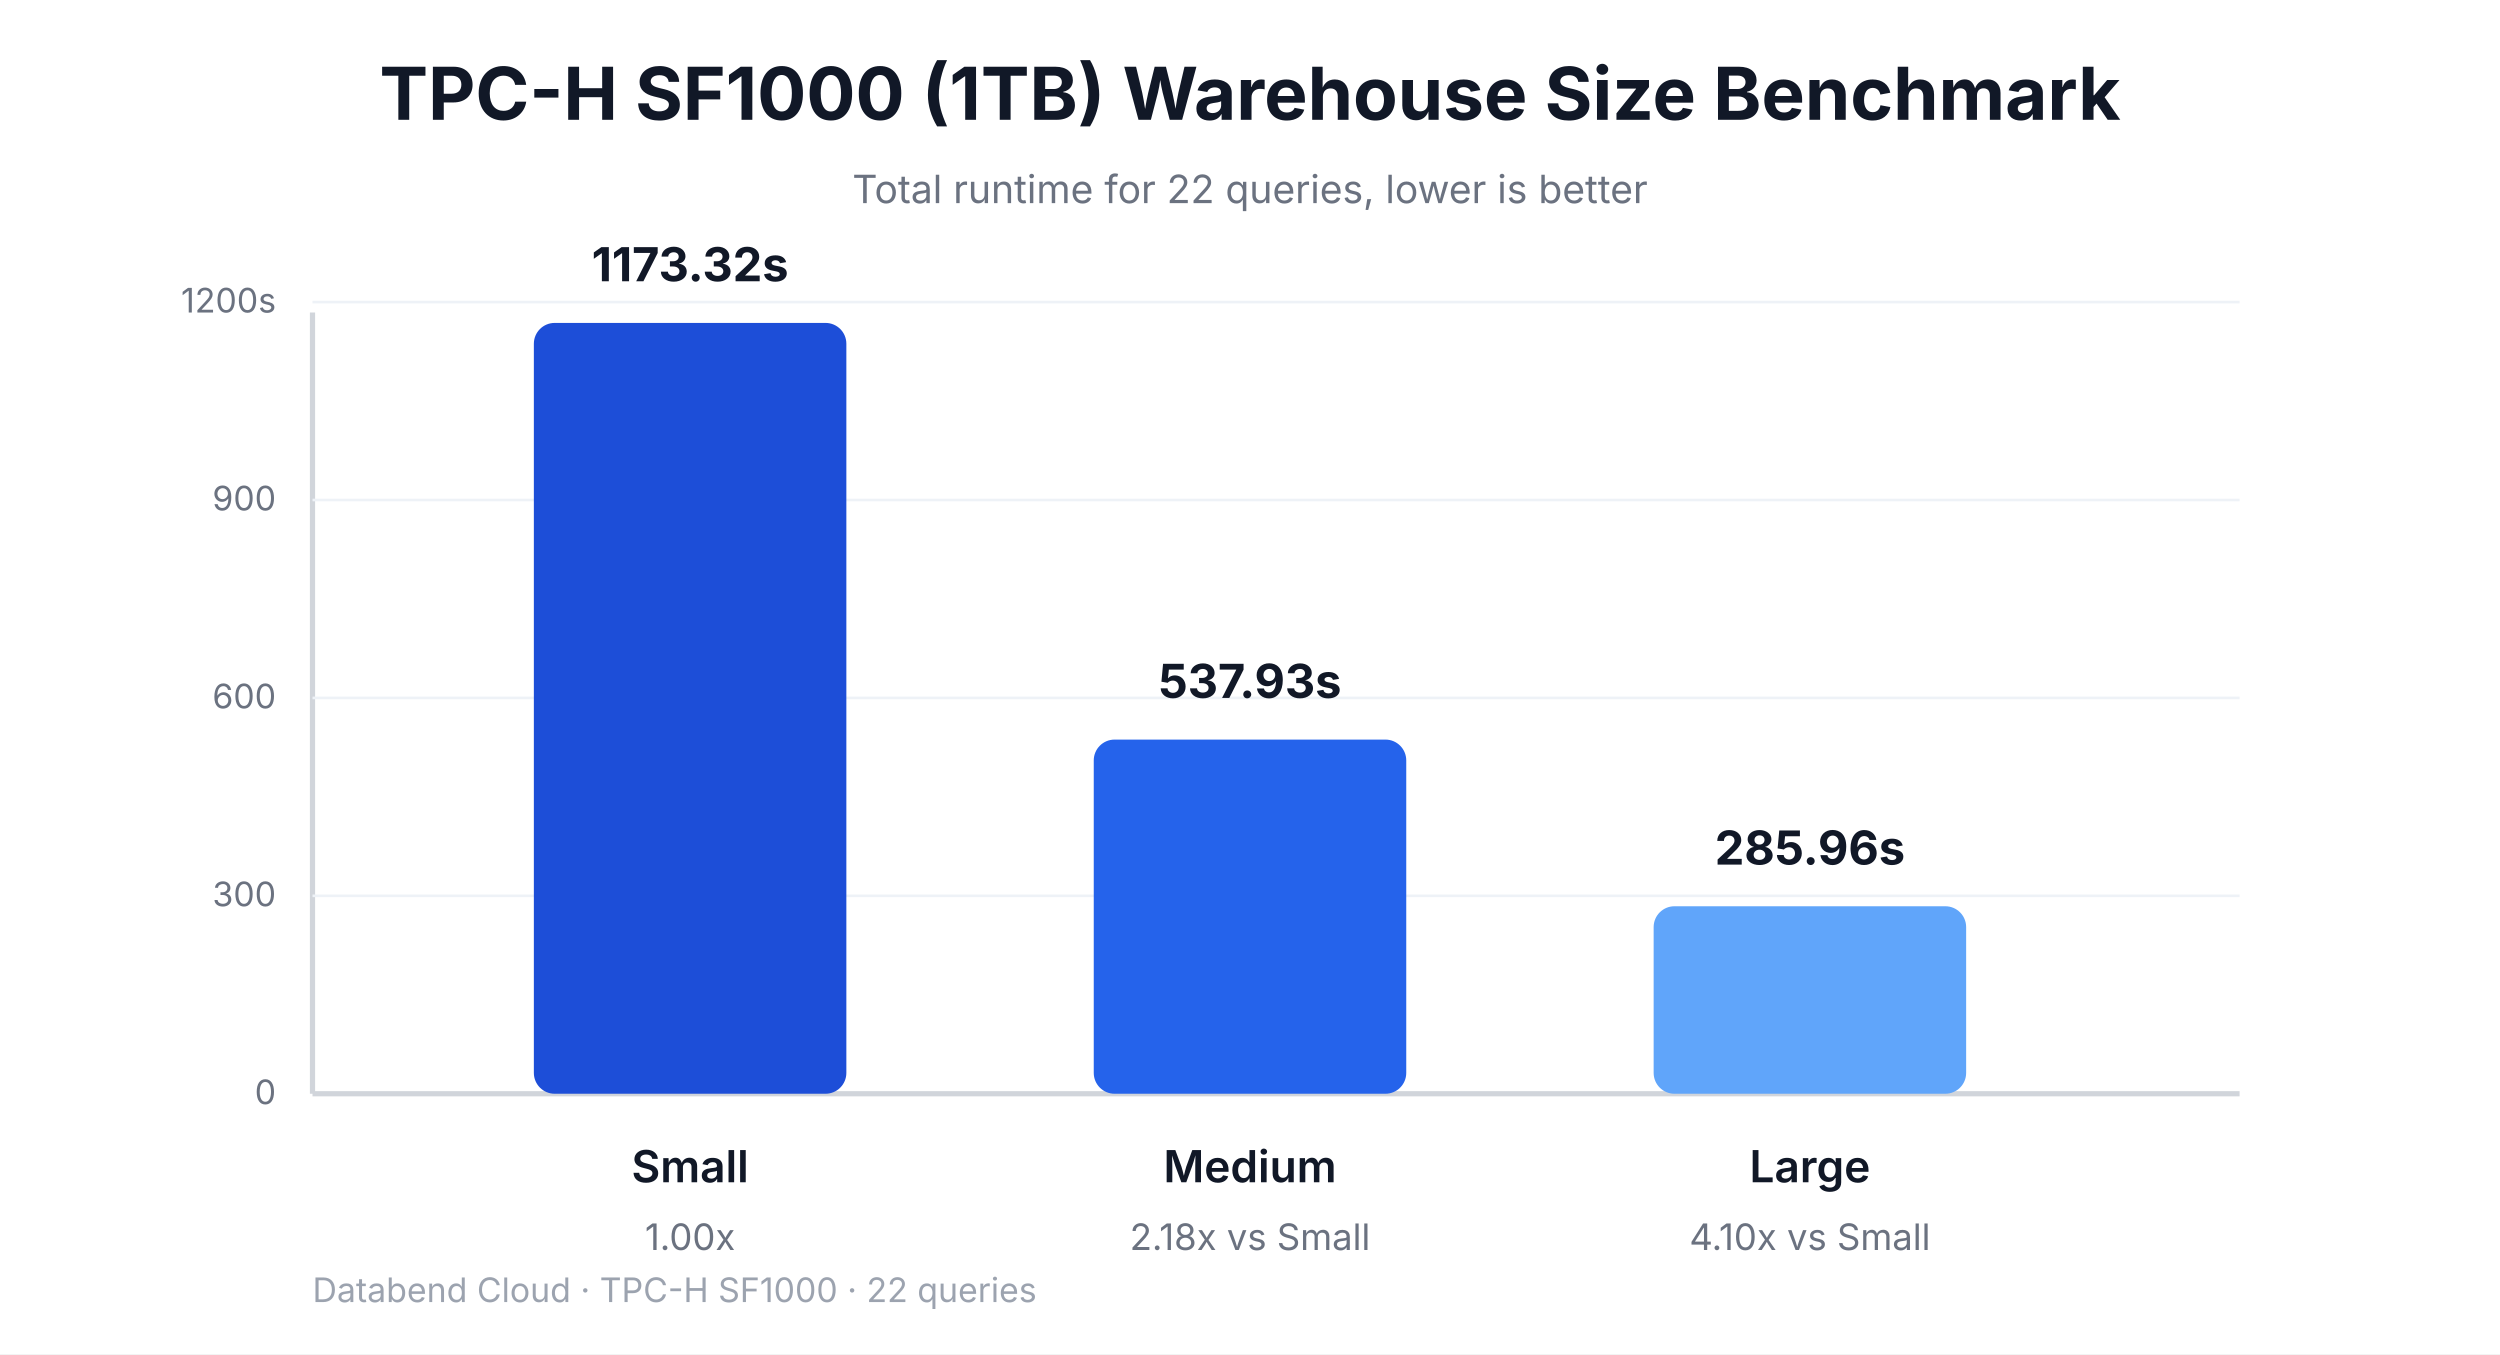
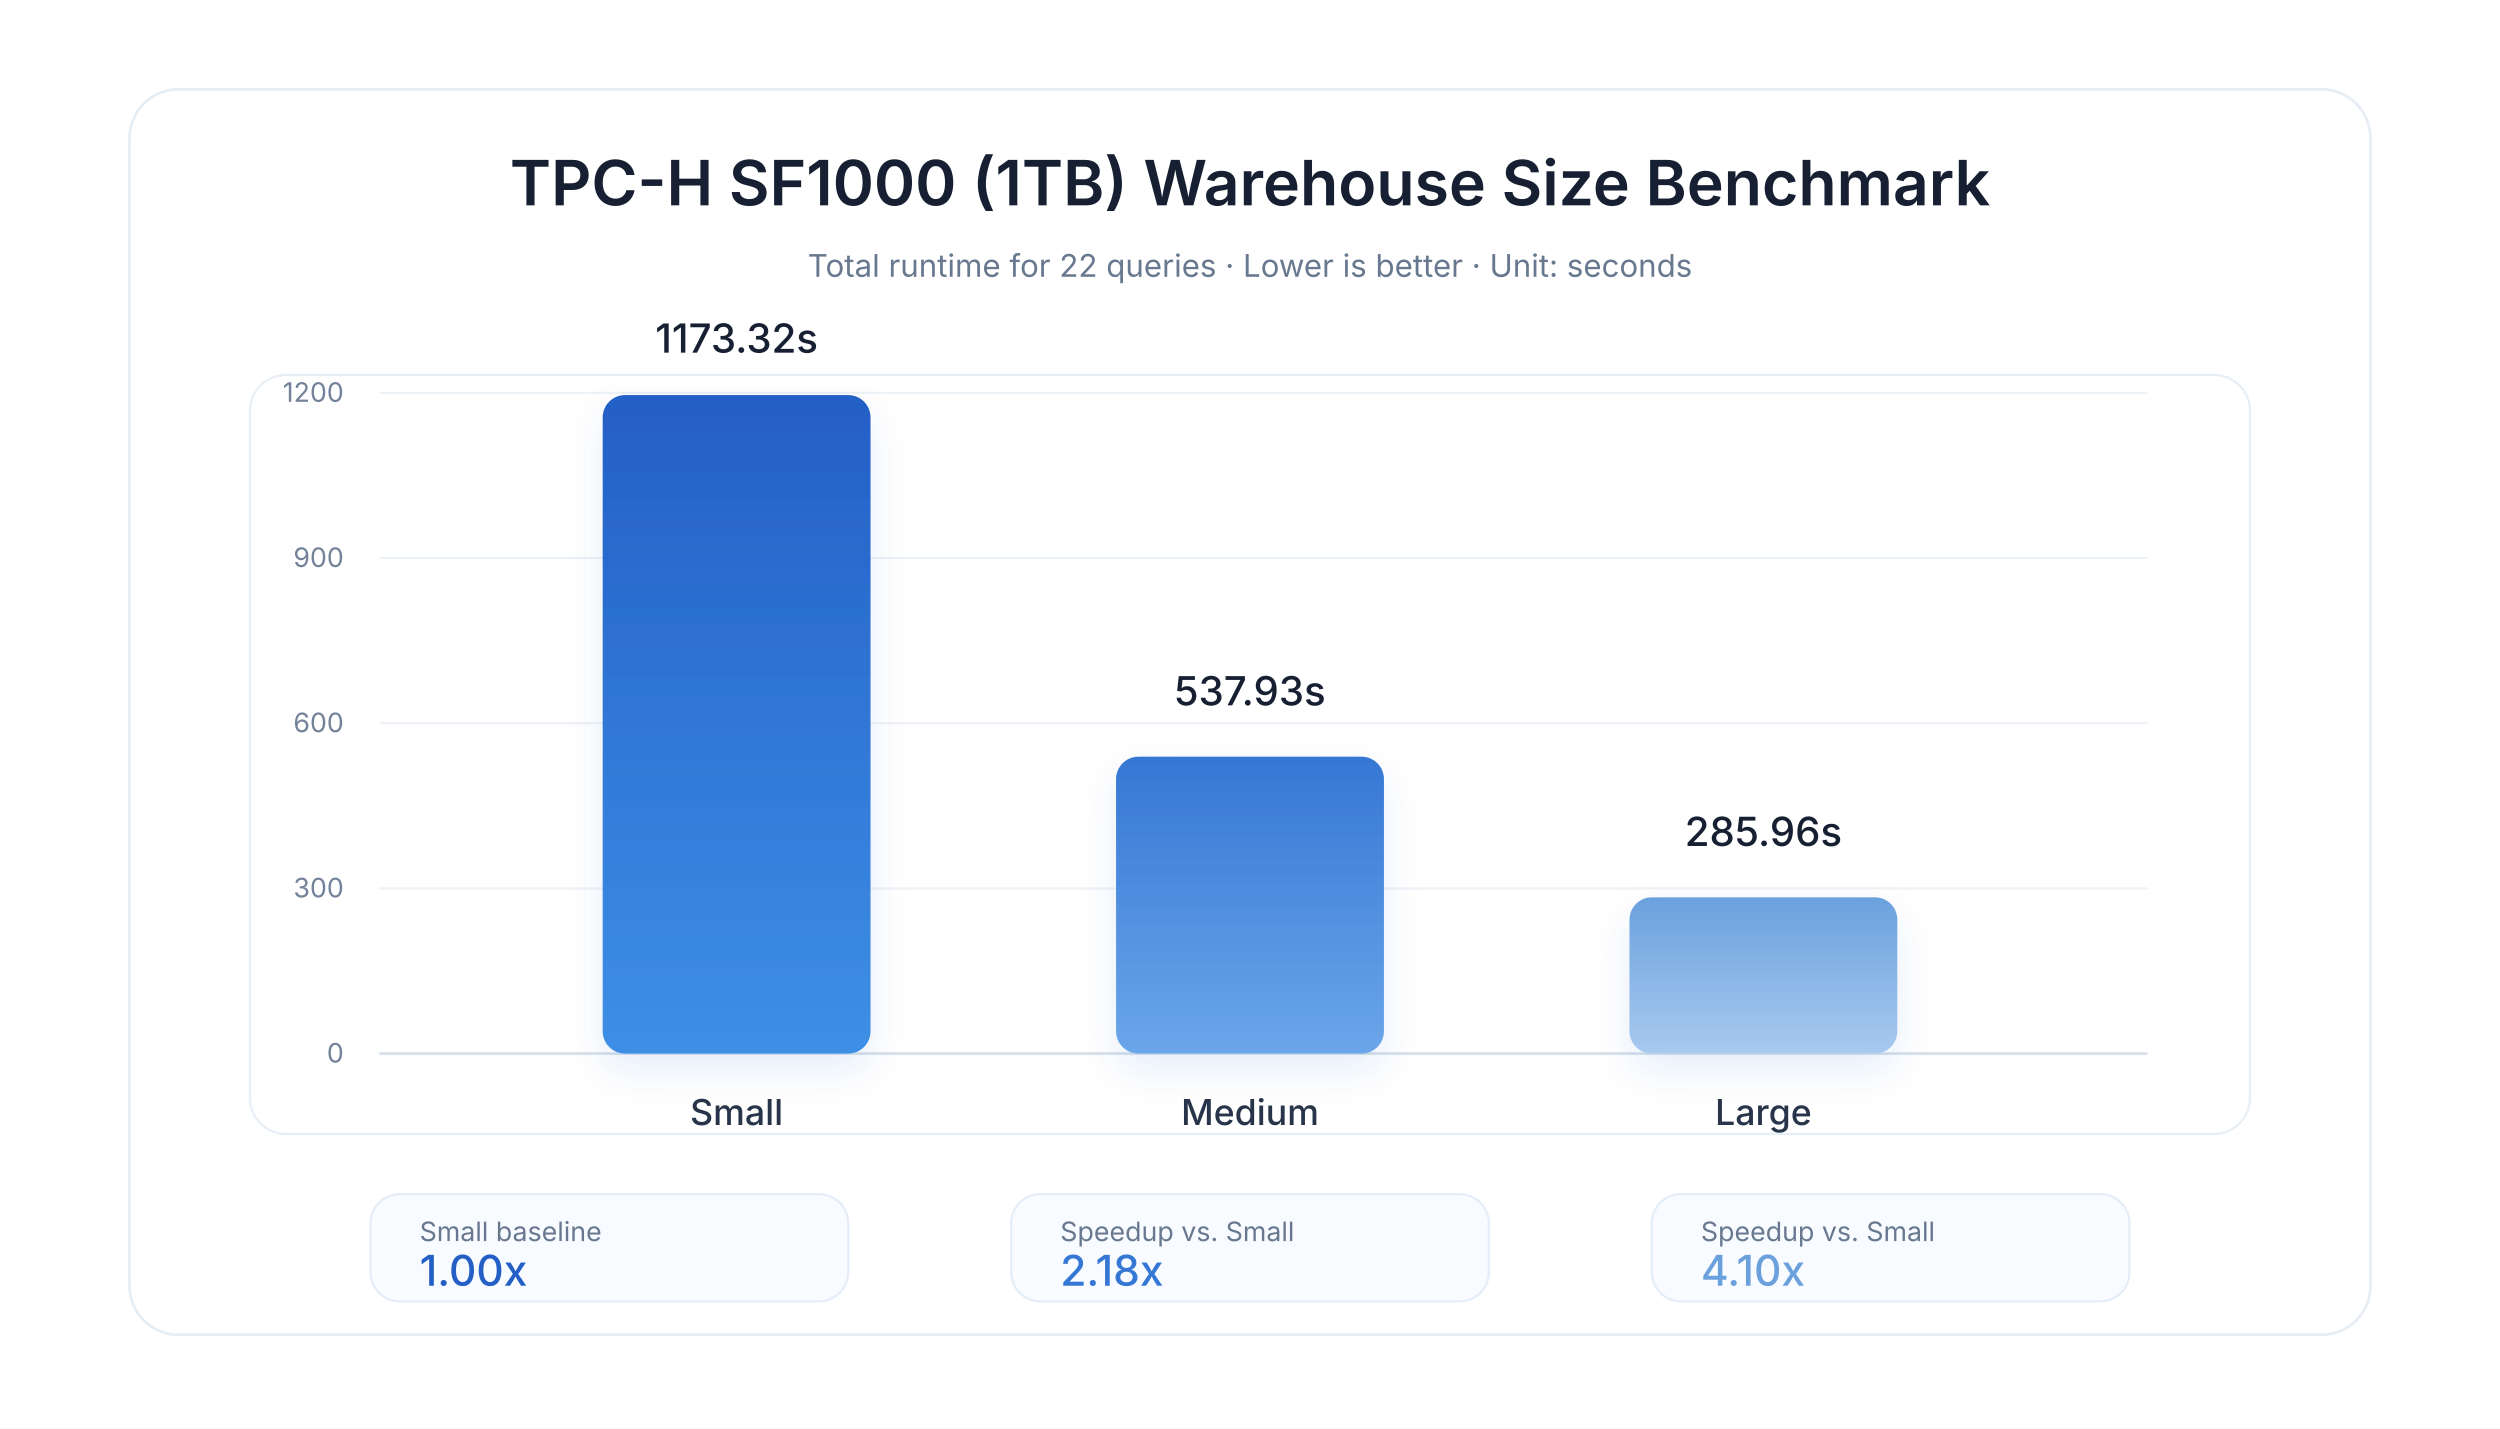
- <svg xmlns="http://www.w3.org/2000/svg" width="960" height="520" viewBox="0 0 960 520" role="img" aria-labelledby="title desc">
-   <rect width="960" height="520" fill="#ffffff" />
-   <text x="480" y="46" text-anchor="middle" font-family="Inter, Arial, sans-serif" font-size="28" font-weight="700" fill="#111827">TPC-H SF1000 (1TB) Warehouse Size Benchmark</text>
-   <text x="480" y="78" text-anchor="middle" font-family="Inter, Arial, sans-serif" font-size="15" fill="#6b7280">Total runtime for 22 queries, lower is better</text>
-   <line x1="120" y1="420" x2="860" y2="420" stroke="#d1d5db" stroke-width="2" />
-   <line x1="120" y1="120" x2="120" y2="420" stroke="#d1d5db" stroke-width="2" />
-   <g font-family="Inter, Arial, sans-serif" font-size="13" fill="#6b7280">
-     <text x="106" y="424" text-anchor="end">0</text>
-     <text x="106" y="348" text-anchor="end">300</text>
-     <text x="106" y="272" text-anchor="end">600</text>
-     <text x="106" y="196" text-anchor="end">900</text>
-     <text x="106" y="120" text-anchor="end">1200s</text>
+ <svg xmlns="http://www.w3.org/2000/svg" width="1120" height="640" viewBox="0 0 1120 640" role="img" aria-labelledby="title desc">
+   <defs>
+     <linearGradient id="barSmall" x1="0" y1="0" x2="0" y2="1">
+       <stop offset="0%" stop-color="#245fc6" />
+       <stop offset="100%" stop-color="#3d8fe6" />
+     </linearGradient>
+     <linearGradient id="barMedium" x1="0" y1="0" x2="0" y2="1">
+       <stop offset="0%" stop-color="#3577d4" />
+       <stop offset="100%" stop-color="#6ba6ea" />
+     </linearGradient>
+     <linearGradient id="barLarge" x1="0" y1="0" x2="0" y2="1">
+       <stop offset="0%" stop-color="#6aa1dd" />
+       <stop offset="100%" stop-color="#a8c9ef" />
+     </linearGradient>
+     <filter id="barShadow" x="-20%" y="-20%" width="140%" height="145%">
+       <feDropShadow dx="0" dy="8" stdDeviation="8" flood-color="#245fc6" flood-opacity="0.10" />
+     </filter>
+   </defs>
+   <rect width="1120" height="640" fill="#ffffff" />
+   <rect x="58" y="40" width="1004" height="558" rx="22" fill="#ffffff" stroke="#e6edf5" stroke-width="1.2" />
+   <text x="560" y="92" text-anchor="middle" font-family="Inter, -apple-system, BlinkMacSystemFont, Segoe UI, Arial, sans-serif" font-size="28" font-weight="600" fill="#172033">TPC-H SF1000 (1TB) Warehouse Size Benchmark</text>
+   <text x="560" y="124" text-anchor="middle" font-family="Inter, -apple-system, BlinkMacSystemFont, Segoe UI, Arial, sans-serif" font-size="14" font-weight="400" fill="#68788f">Total runtime for 22 queries · Lower is better · Unit: seconds</text>
+   <g transform="translate(112 168)">
+     <rect x="0" y="0" width="896" height="340" rx="16" fill="#ffffff" stroke="#e8eef6" />
+     <g font-family="Inter, -apple-system, BlinkMacSystemFont, Segoe UI, Arial, sans-serif" font-size="12" font-weight="400" fill="#738299">
+       <text x="42" y="308" text-anchor="end">0</text>
+       <text x="42" y="234" text-anchor="end">300</text>
+       <text x="42" y="160" text-anchor="end">600</text>
+       <text x="42" y="86" text-anchor="end">900</text>
+       <text x="42" y="12" text-anchor="end">1200</text>
+     </g>
+     <g stroke="#edf2f7" stroke-width="1">
+       <line x1="58" y1="304" x2="850" y2="304" />
+       <line x1="58" y1="230" x2="850" y2="230" />
+       <line x1="58" y1="156" x2="850" y2="156" />
+       <line x1="58" y1="82" x2="850" y2="82" />
+       <line x1="58" y1="8" x2="850" y2="8" />
+     </g>
+     <line x1="58" y1="304" x2="850" y2="304" stroke="#d7e0ea" stroke-width="1.2" />
+     <g filter="url(#barShadow)">
+       <rect x="158" y="9" width="120" height="295" rx="10" fill="url(#barSmall)" />
+       <rect x="388" y="171" width="120" height="133" rx="10" fill="url(#barMedium)" />
+       <rect x="618" y="234" width="120" height="70" rx="10" fill="url(#barLarge)" />
+     </g>
+     <g font-family="Inter, -apple-system, BlinkMacSystemFont, Segoe UI, Arial, sans-serif" text-anchor="middle">
+       <text x="218" y="-10" font-size="18" font-weight="500" fill="#172033">1173.32s</text>
+       <text x="448" y="148" font-size="18" font-weight="500" fill="#172033">537.93s</text>
+       <text x="678" y="211" font-size="18" font-weight="500" fill="#172033">285.96s</text>
+       <text x="218" y="336" font-size="16" font-weight="500" fill="#273449">Small</text>
+       <text x="448" y="336" font-size="16" font-weight="500" fill="#273449">Medium</text>
+       <text x="678" y="336" font-size="16" font-weight="500" fill="#273449">Large</text>
+     </g>
  </g>
-   <g stroke="#eef2f7" stroke-width="1">
-     <line x1="120" y1="344" x2="860" y2="344" />
-     <line x1="120" y1="268" x2="860" y2="268" />
-     <line x1="120" y1="192" x2="860" y2="192" />
-     <line x1="120" y1="116" x2="860" y2="116" />
+   <g font-family="Inter, -apple-system, BlinkMacSystemFont, Segoe UI, Arial, sans-serif">
+     <rect x="166" y="535" width="214" height="48" rx="13" fill="#f8fbff" stroke="#e4edf8" />
+     <text x="188" y="556" font-size="12" font-weight="400" fill="#68788f">Small baseline</text>
+     <text x="188" y="576" font-size="19" font-weight="500" fill="#245fc6">1.00x</text>
+     <rect x="453" y="535" width="214" height="48" rx="13" fill="#f8fbff" stroke="#e4edf8" />
+     <text x="475" y="556" font-size="12" font-weight="400" fill="#68788f">Speedup vs. Small</text>
+     <text x="475" y="576" font-size="19" font-weight="500" fill="#3577d4">2.18x</text>
+     <rect x="740" y="535" width="214" height="48" rx="13" fill="#f8fbff" stroke="#e4edf8" />
+     <text x="762" y="556" font-size="12" font-weight="400" fill="#68788f">Speedup vs. Small</text>
+     <text x="762" y="576" font-size="19" font-weight="500" fill="#6aa1dd">4.10x</text>
  </g>
-   <rect x="205" y="124" width="120" height="296" rx="8" fill="#1d4ed8" />
-   <rect x="420" y="284" width="120" height="136" rx="8" fill="#2563eb" />
-   <rect x="635" y="348" width="120" height="72" rx="8" fill="#60a5fa" />
-   <g font-family="Inter, Arial, sans-serif" text-anchor="middle">
-     <text x="265" y="108" font-size="18" font-weight="700" fill="#111827">1173.32s</text>
-     <text x="480" y="268" font-size="18" font-weight="700" fill="#111827">537.93s</text>
-     <text x="695" y="332" font-size="18" font-weight="700" fill="#111827">285.96s</text>
-     <text x="265" y="454" font-size="17" font-weight="600" fill="#111827">Small</text>
-     <text x="480" y="454" font-size="17" font-weight="600" fill="#111827">Medium</text>
-     <text x="695" y="454" font-size="17" font-weight="600" fill="#111827">Large</text>
-     <text x="265" y="480" font-size="14" fill="#6b7280">1.00x</text>
-     <text x="480" y="480" font-size="14" fill="#6b7280">2.18x vs Small</text>
-     <text x="695" y="480" font-size="14" fill="#6b7280">4.10x vs Small</text>
-   </g>
-   <text x="120" y="500" font-family="Inter, Arial, sans-serif" font-size="13" fill="#9ca3af">Databend Cloud · TPC-H SF1000 · 22 queries</text>
</svg>
